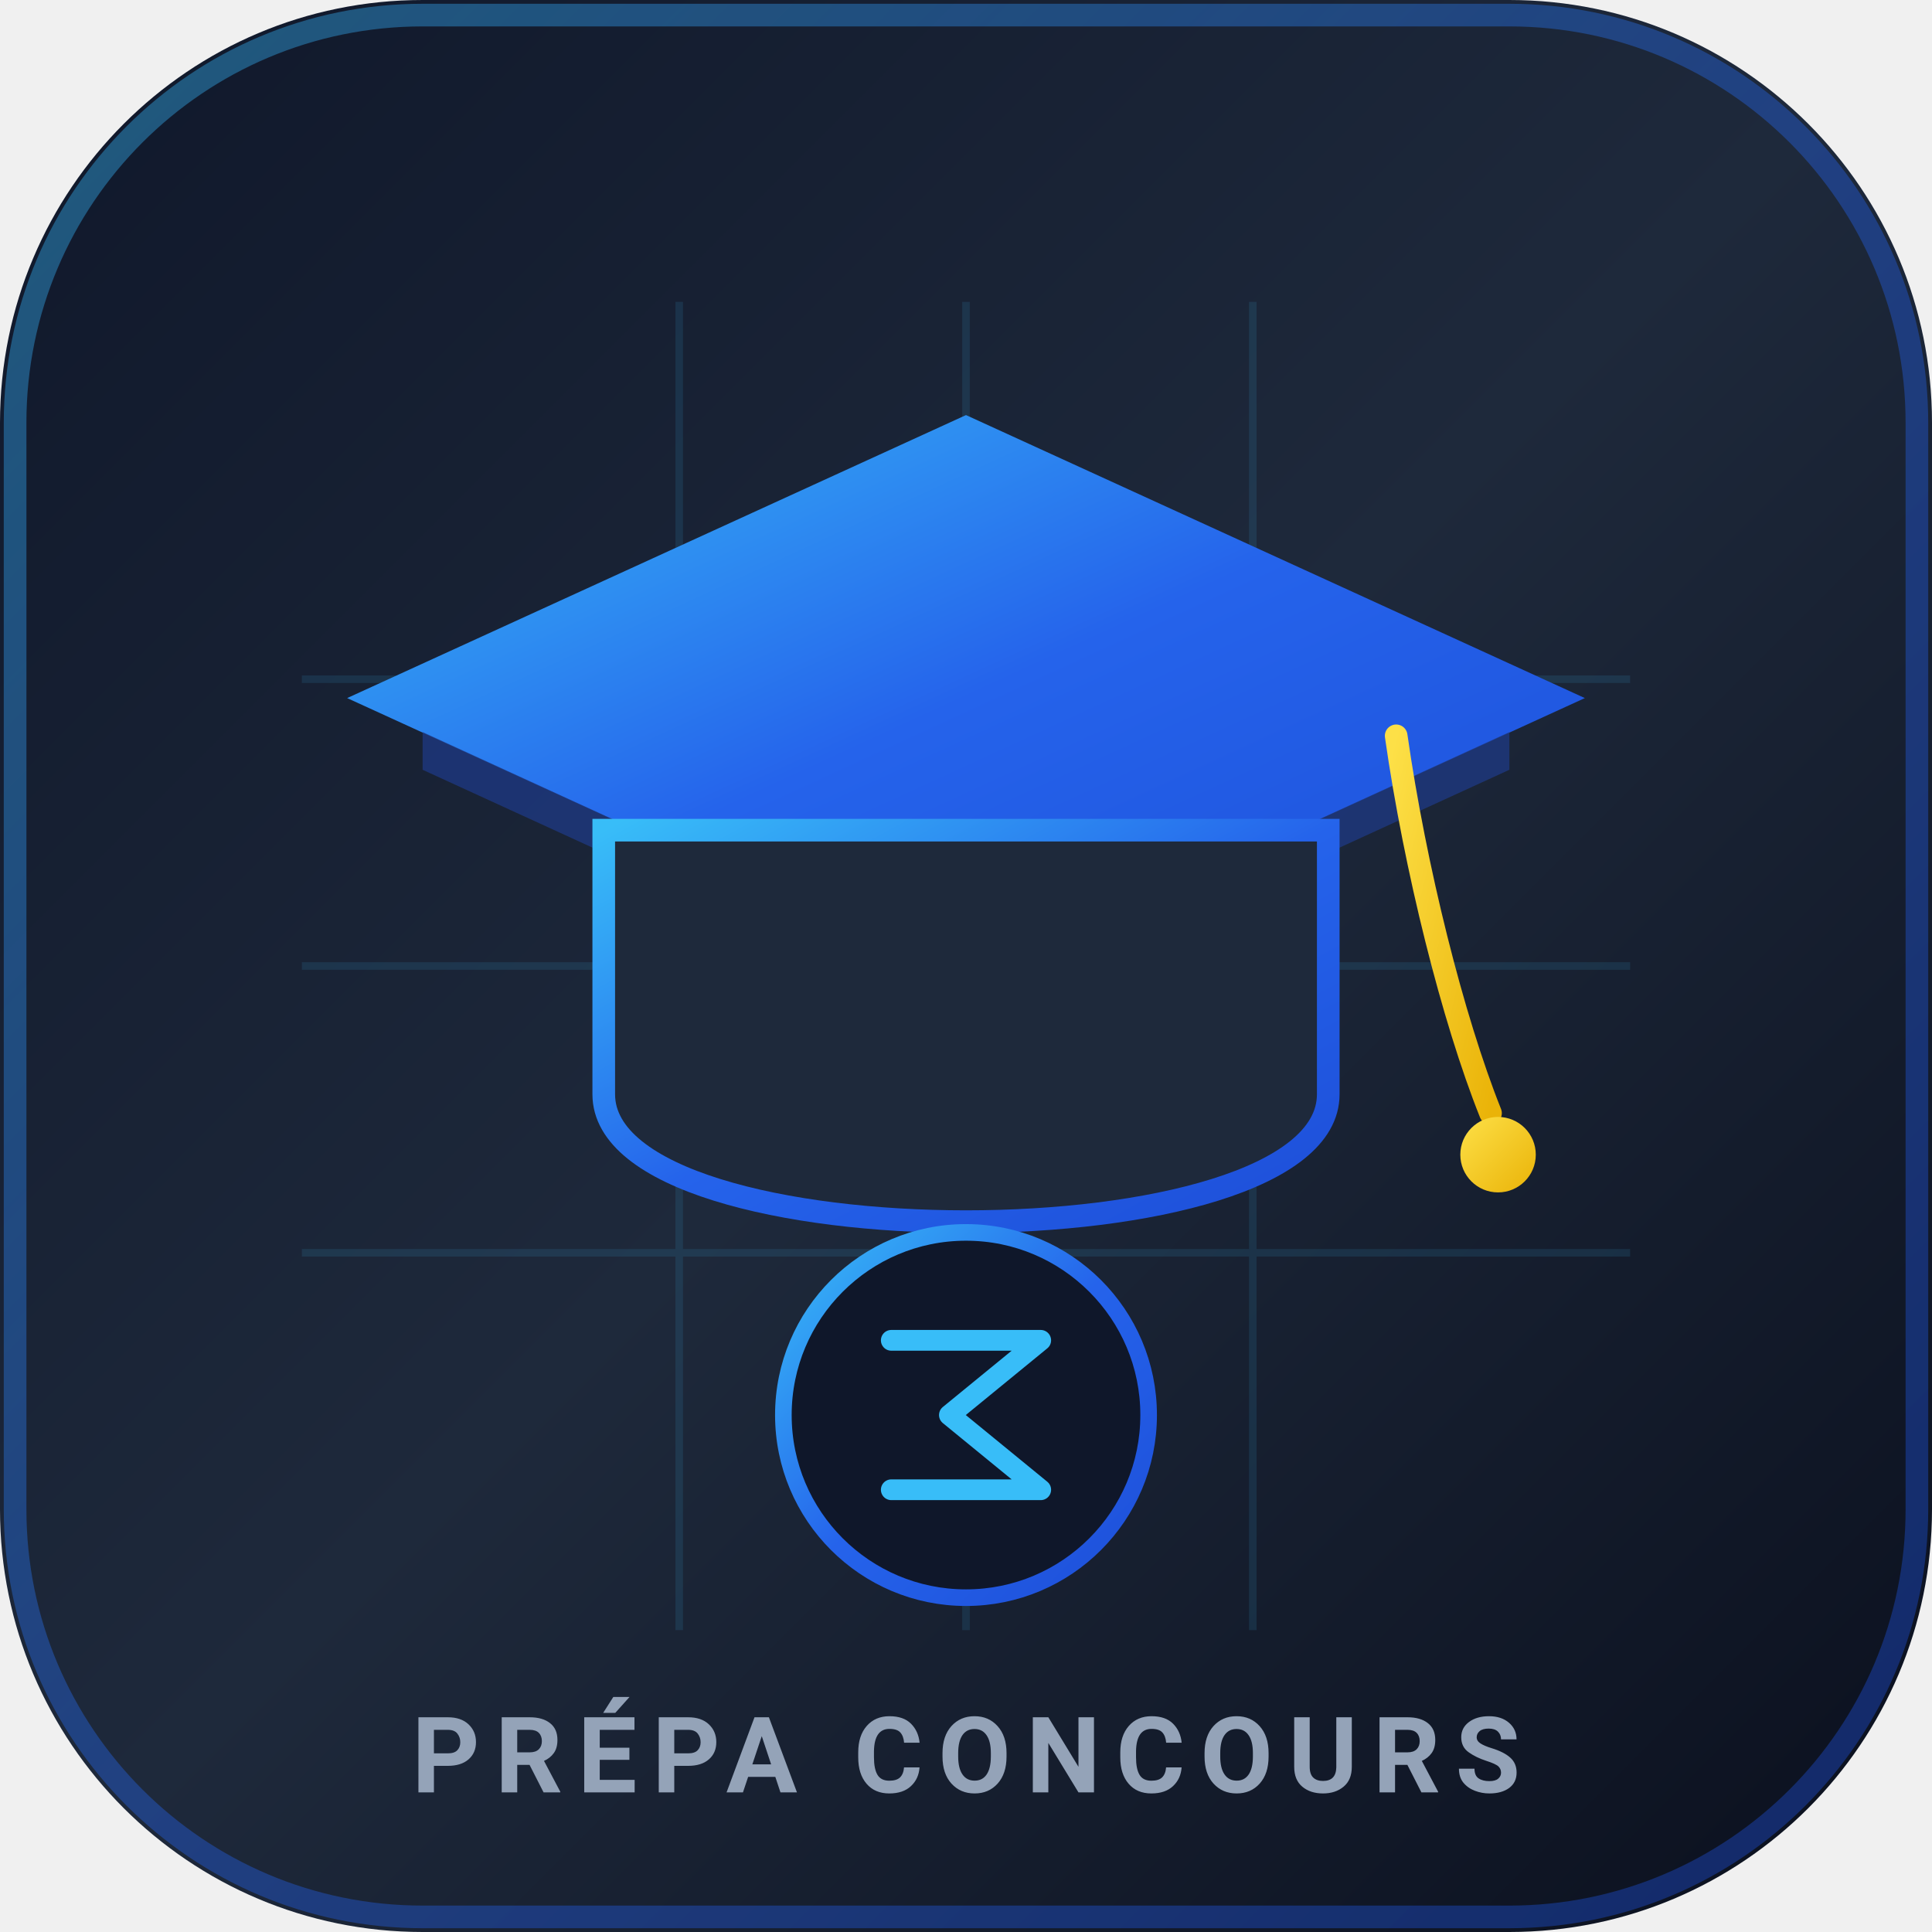
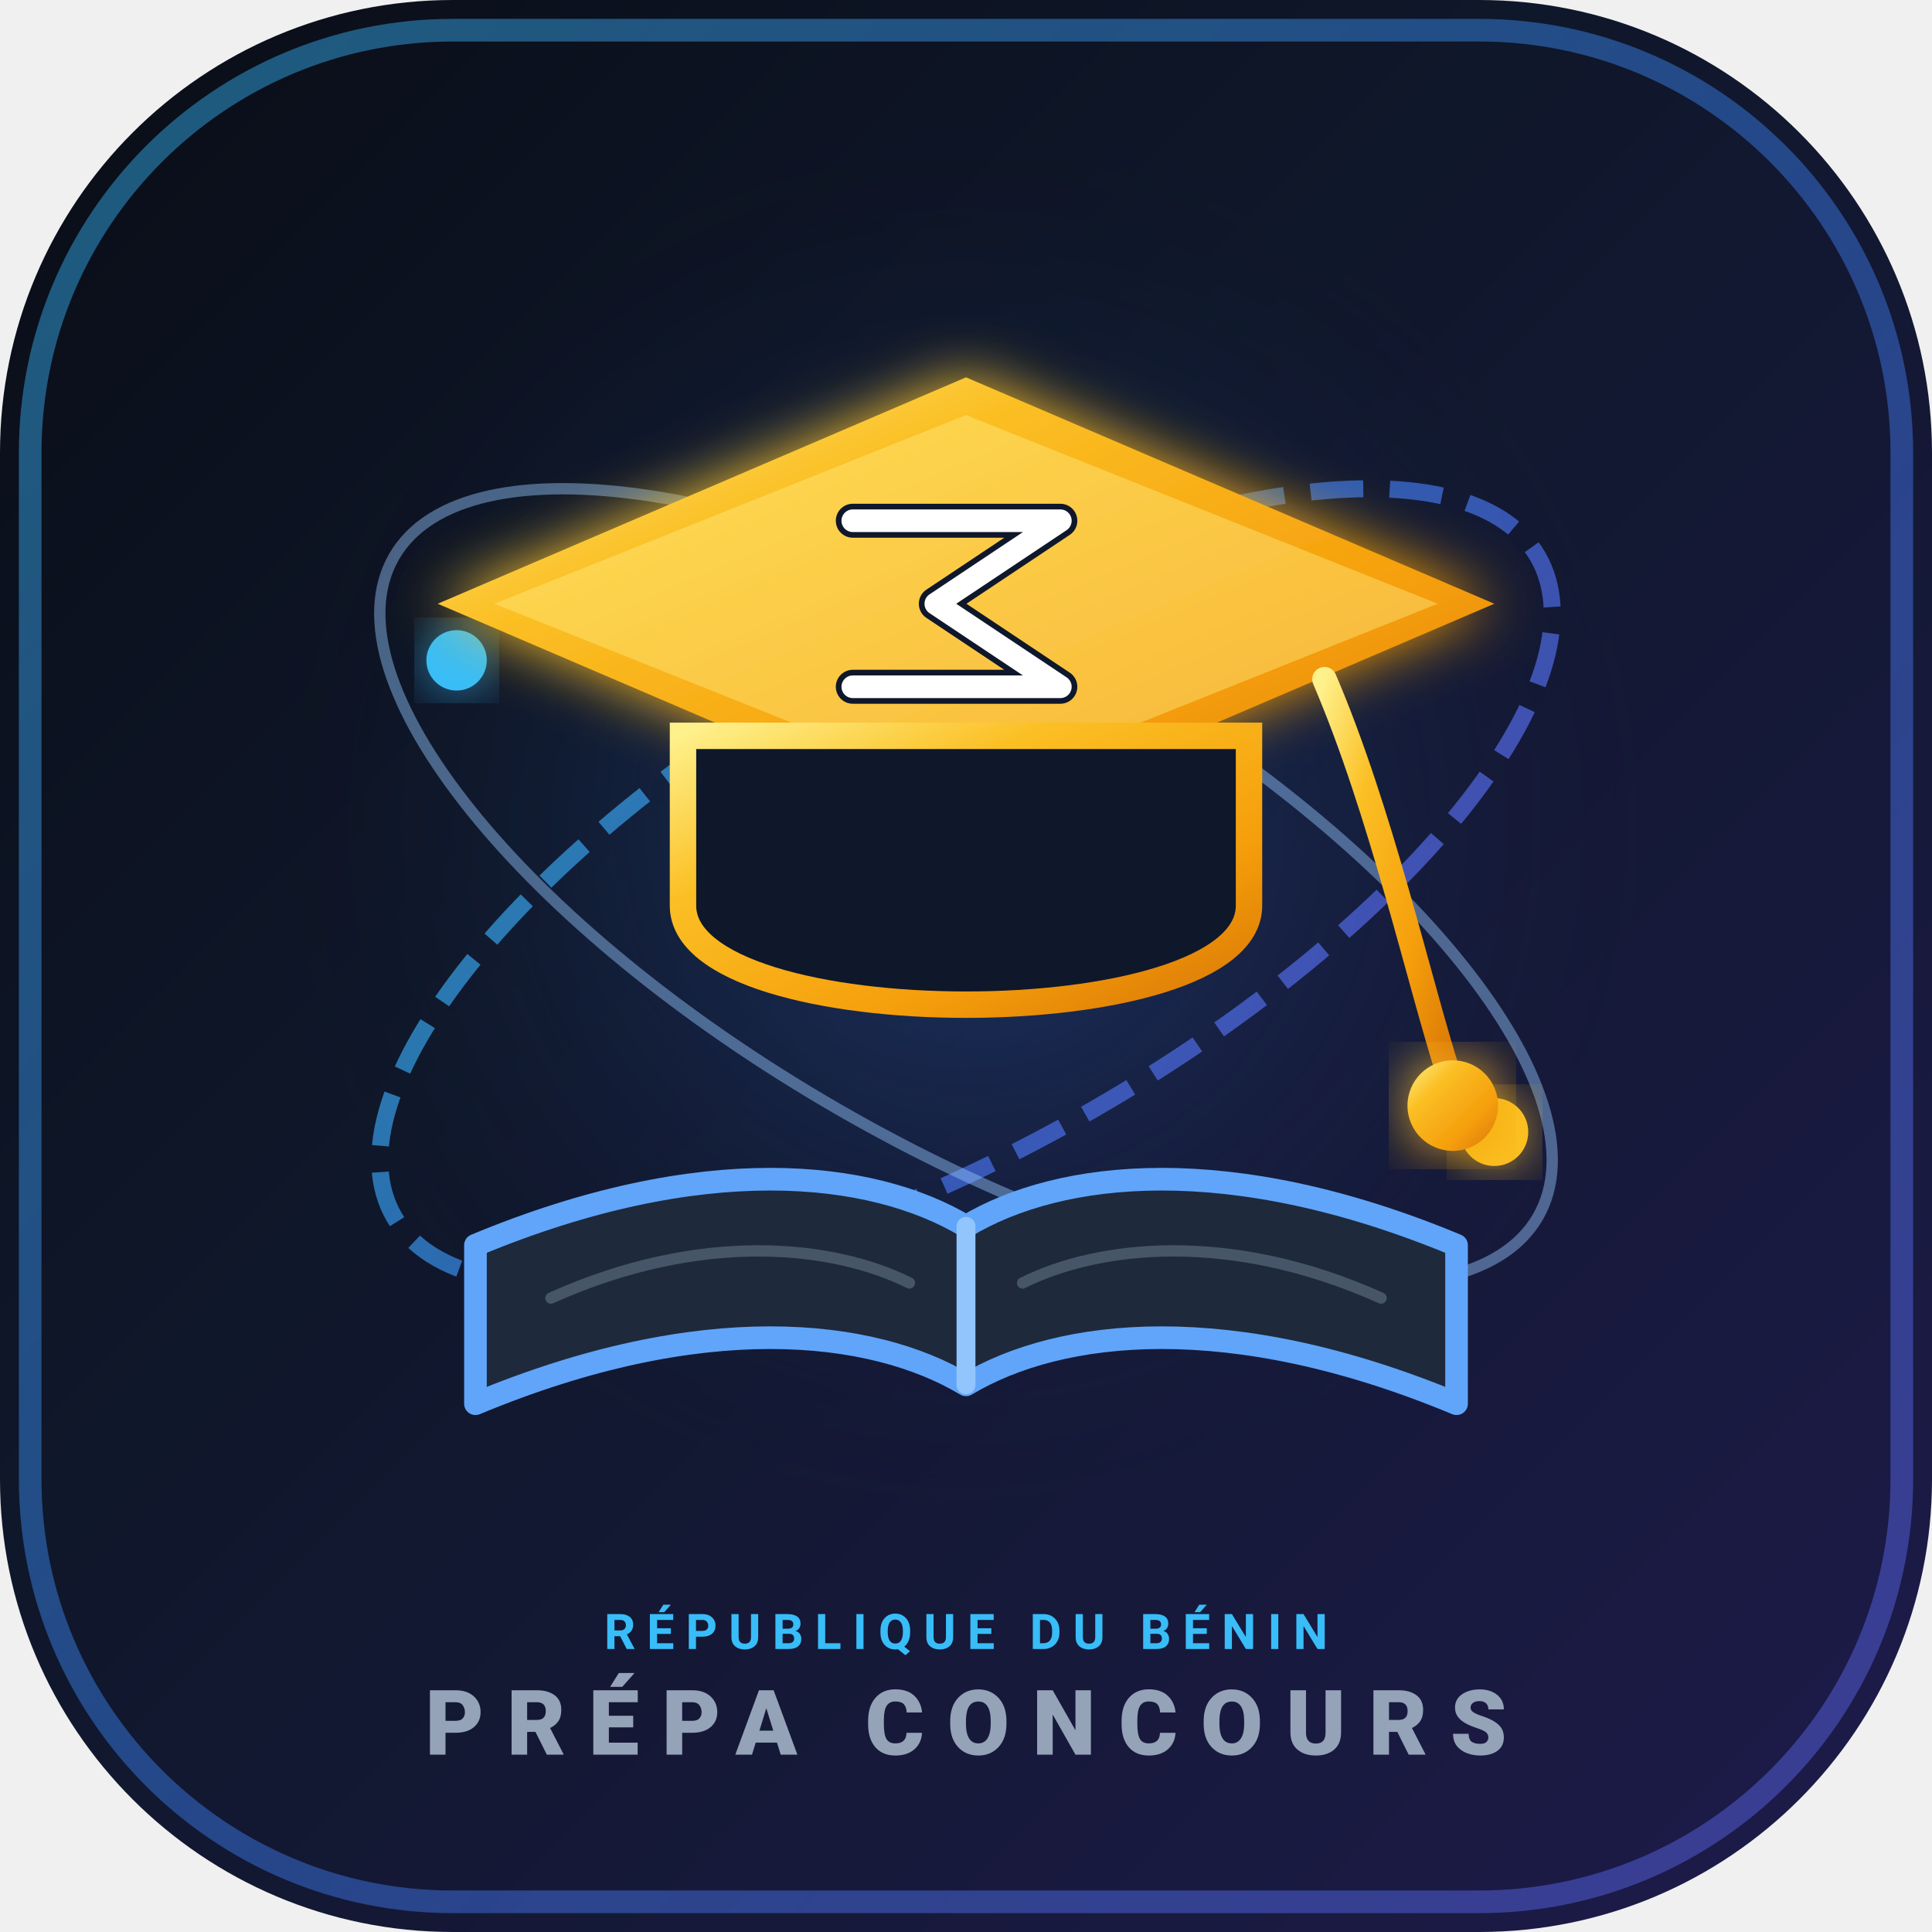
<svg xmlns="http://www.w3.org/2000/svg" viewBox="0 0 512 512" width="512" height="512">
  <defs>
    <linearGradient id="bgGrad" x1="0%" y1="0%" x2="100%" y2="100%">
-       <stop offset="0%" stop-color="#0f172a" />
-       <stop offset="50%" stop-color="#1e293b" />
-       <stop offset="100%" stop-color="#0a0f1d" />
+       <stop offset="0%" stop-color="#090d16" />
+       <stop offset="40%" stop-color="#0f172a" />
+       <stop offset="100%" stop-color="#1e1b4b" />
    </linearGradient>
-     <linearGradient id="accentGrad" x1="0%" y1="0%" x2="100%" y2="100%">
+     <linearGradient id="ringGrad" x1="0%" y1="0%" x2="100%" y2="100%">
      <stop offset="0%" stop-color="#38bdf8" />
-       <stop offset="50%" stop-color="#2563eb" />
-       <stop offset="100%" stop-color="#1d4ed8" />
+       <stop offset="50%" stop-color="#3b82f6" />
+       <stop offset="100%" stop-color="#6366f1" />
    </linearGradient>
    <linearGradient id="goldGrad" x1="0%" y1="0%" x2="100%" y2="100%">
-       <stop offset="0%" stop-color="#fde047" />
-       <stop offset="100%" stop-color="#eab308" />
+       <stop offset="0%" stop-color="#fef08a" />
+       <stop offset="30%" stop-color="#fbbf24" />
+       <stop offset="70%" stop-color="#f59e0b" />
+       <stop offset="100%" stop-color="#d97706" />
    </linearGradient>
+     <filter id="softGlow" x="-20%" y="-20%" width="140%" height="140%">
+       <feGaussianBlur stdDeviation="8" result="blur" />
+       <feComposite in="SourceGraphic" in2="blur" operator="over" />
+     </filter>
+     <radialGradient id="centerGlow" cx="50%" cy="45%" r="45%">
+       <stop offset="0%" stop-color="#3b82f6" stop-opacity="0.3" />
+       <stop offset="100%" stop-color="#0f172a" stop-opacity="0" />
+     </radialGradient>
  </defs>
-   <rect width="512" height="512" rx="112" fill="url(#bgGrad)" />
-   <rect width="504" height="504" x="4" y="4" rx="108" fill="none" stroke="url(#accentGrad)" stroke-width="6" opacity="0.4" />
-   <g opacity="0.12" stroke="#38bdf8" stroke-width="2">
-     <line x1="80" y1="180" x2="432" y2="180" />
-     <line x1="80" y1="256" x2="432" y2="256" />
-     <line x1="80" y1="332" x2="432" y2="332" />
-     <line x1="180" y1="80" x2="180" y2="432" />
-     <line x1="256" y1="80" x2="256" y2="432" />
-     <line x1="332" y1="80" x2="332" y2="432" />
+   <rect width="512" height="512" rx="120" fill="url(#bgGrad)" />
+   <circle cx="256" cy="240" r="210" fill="url(#centerGlow)" />
+   <rect width="496" height="496" x="8" y="8" rx="112" fill="none" stroke="url(#ringGrad)" stroke-width="6" opacity="0.45" />
+   <g transform="translate(256, 235)">
+     <ellipse cx="0" cy="0" rx="175" ry="68" transform="rotate(-30)" fill="none" stroke="url(#ringGrad)" stroke-width="4.5" stroke-dasharray="14 7" opacity="0.65" />
+     <ellipse cx="0" cy="0" rx="175" ry="68" transform="rotate(30)" fill="none" stroke="#93c5fd" stroke-width="3" opacity="0.45" />
+     <circle cx="-135" cy="-60" r="8" fill="#38bdf8" filter="url(#softGlow)" />
+     <circle cx="140" cy="65" r="9" fill="#fbbf24" filter="url(#softGlow)" />
  </g>
-   <g transform="translate(0, -10)">
-     <polygon points="256,120 420,195 256,270 92,195" fill="url(#accentGrad)" />
-     <polygon points="256,270 400,204 400,214 256,280 112,214 112,204" fill="#1e3a8a" opacity="0.7" />
-     <path d="M160,230 L160,300 C160,345 352,345 352,300 L352,230 Z" fill="#1e293b" stroke="url(#accentGrad)" stroke-width="6" />
-     <path d="M370,205 C375,240 385,280 395,305" fill="none" stroke="url(#goldGrad)" stroke-width="6" stroke-linecap="round" />
-     <circle cx="397" cy="316" r="10" fill="url(#goldGrad)" />
-     <g transform="translate(256, 385) scale(1.1)">
-       <circle cx="0" cy="0" r="44" fill="#0f172a" stroke="url(#accentGrad)" stroke-width="4" />
-       <path d="M -18,-18 L 18,-18 L -4,0 L 18,18 L -18,18" fill="none" stroke="#38bdf8" stroke-width="5" stroke-linecap="round" stroke-linejoin="round" />
+   <g transform="translate(256, 350)">
+     <path d="M -130,-20 C -70,-45 -25,-40 0,-25 C 25,-40 70,-45 130,-20 L 130,22 C 70,-3 25,2 0,17 C -25,2 -70,-3 -130,22 Z" fill="#1e293b" stroke="#60a5fa" stroke-width="6" stroke-linejoin="round" />
+     <line x1="0" y1="-25" x2="0" y2="17" stroke="#93c5fd" stroke-width="5" stroke-linecap="round" />
+     <path d="M -110,-6 C -70,-24 -35,-20 -15,-10" stroke="#475569" stroke-width="3" stroke-linecap="round" fill="none" />
+     <path d="M 110,-6 C 70,-24 35,-20 15,-10" stroke="#475569" stroke-width="3" stroke-linecap="round" fill="none" />
+   </g>
+   <g transform="translate(256, 175)">
+     <polygon points="0,-75 140,-15 0,45 -140,-15" fill="url(#goldGrad)" filter="url(#softGlow)" />
+     <polygon points="0,-65 125,-15 0,35 -125,-15" fill="#fef08a" opacity="0.4" />
+     <path d="M -75,20 L -75,65 C -75,100 75,100 75,65 L 75,20 Z" fill="#0f172a" stroke="url(#goldGrad)" stroke-width="7" />
+     <path d="M 95,5 C 110,40 120,85 128,110" fill="none" stroke="url(#goldGrad)" stroke-width="6.5" stroke-linecap="round" />
+     <circle cx="129" cy="118" r="12" fill="url(#goldGrad)" filter="url(#softGlow)" />
+     <g transform="translate(0, -15)">
+       <path d="M -30,-22 L 25,-22 L -8,0 L 25,22 L -30,22" fill="none" stroke="#0f172a" stroke-width="9" stroke-linecap="round" stroke-linejoin="round" />
+       <path d="M -30,-22 L 25,-22 L -8,0 L 25,22 L -30,22" fill="none" stroke="#ffffff" stroke-width="6" stroke-linecap="round" stroke-linejoin="round" />
    </g>
  </g>
-   <text x="256" y="475" text-anchor="middle" fill="#94a3b8" font-family="-apple-system, BlinkMacSystemFont, 'Segoe UI', Roboto, sans-serif" font-size="28" font-weight="700" letter-spacing="4">PRÉPA CONCOURS</text>
+   <g transform="translate(256, 465)">
+     <text text-anchor="middle" fill="#94a3b8" font-family="-apple-system, BlinkMacSystemFont, 'Segoe UI', Roboto, sans-serif" font-size="24" font-weight="800" letter-spacing="6">PRÉPA CONCOURS</text>
+     <text y="-28" text-anchor="middle" fill="#38bdf8" font-family="-apple-system, BlinkMacSystemFont, 'Segoe UI', Roboto, sans-serif" font-size="13" font-weight="700" letter-spacing="3">RÉPUBLIQUE DU BÉNIN</text>
+   </g>
</svg>
